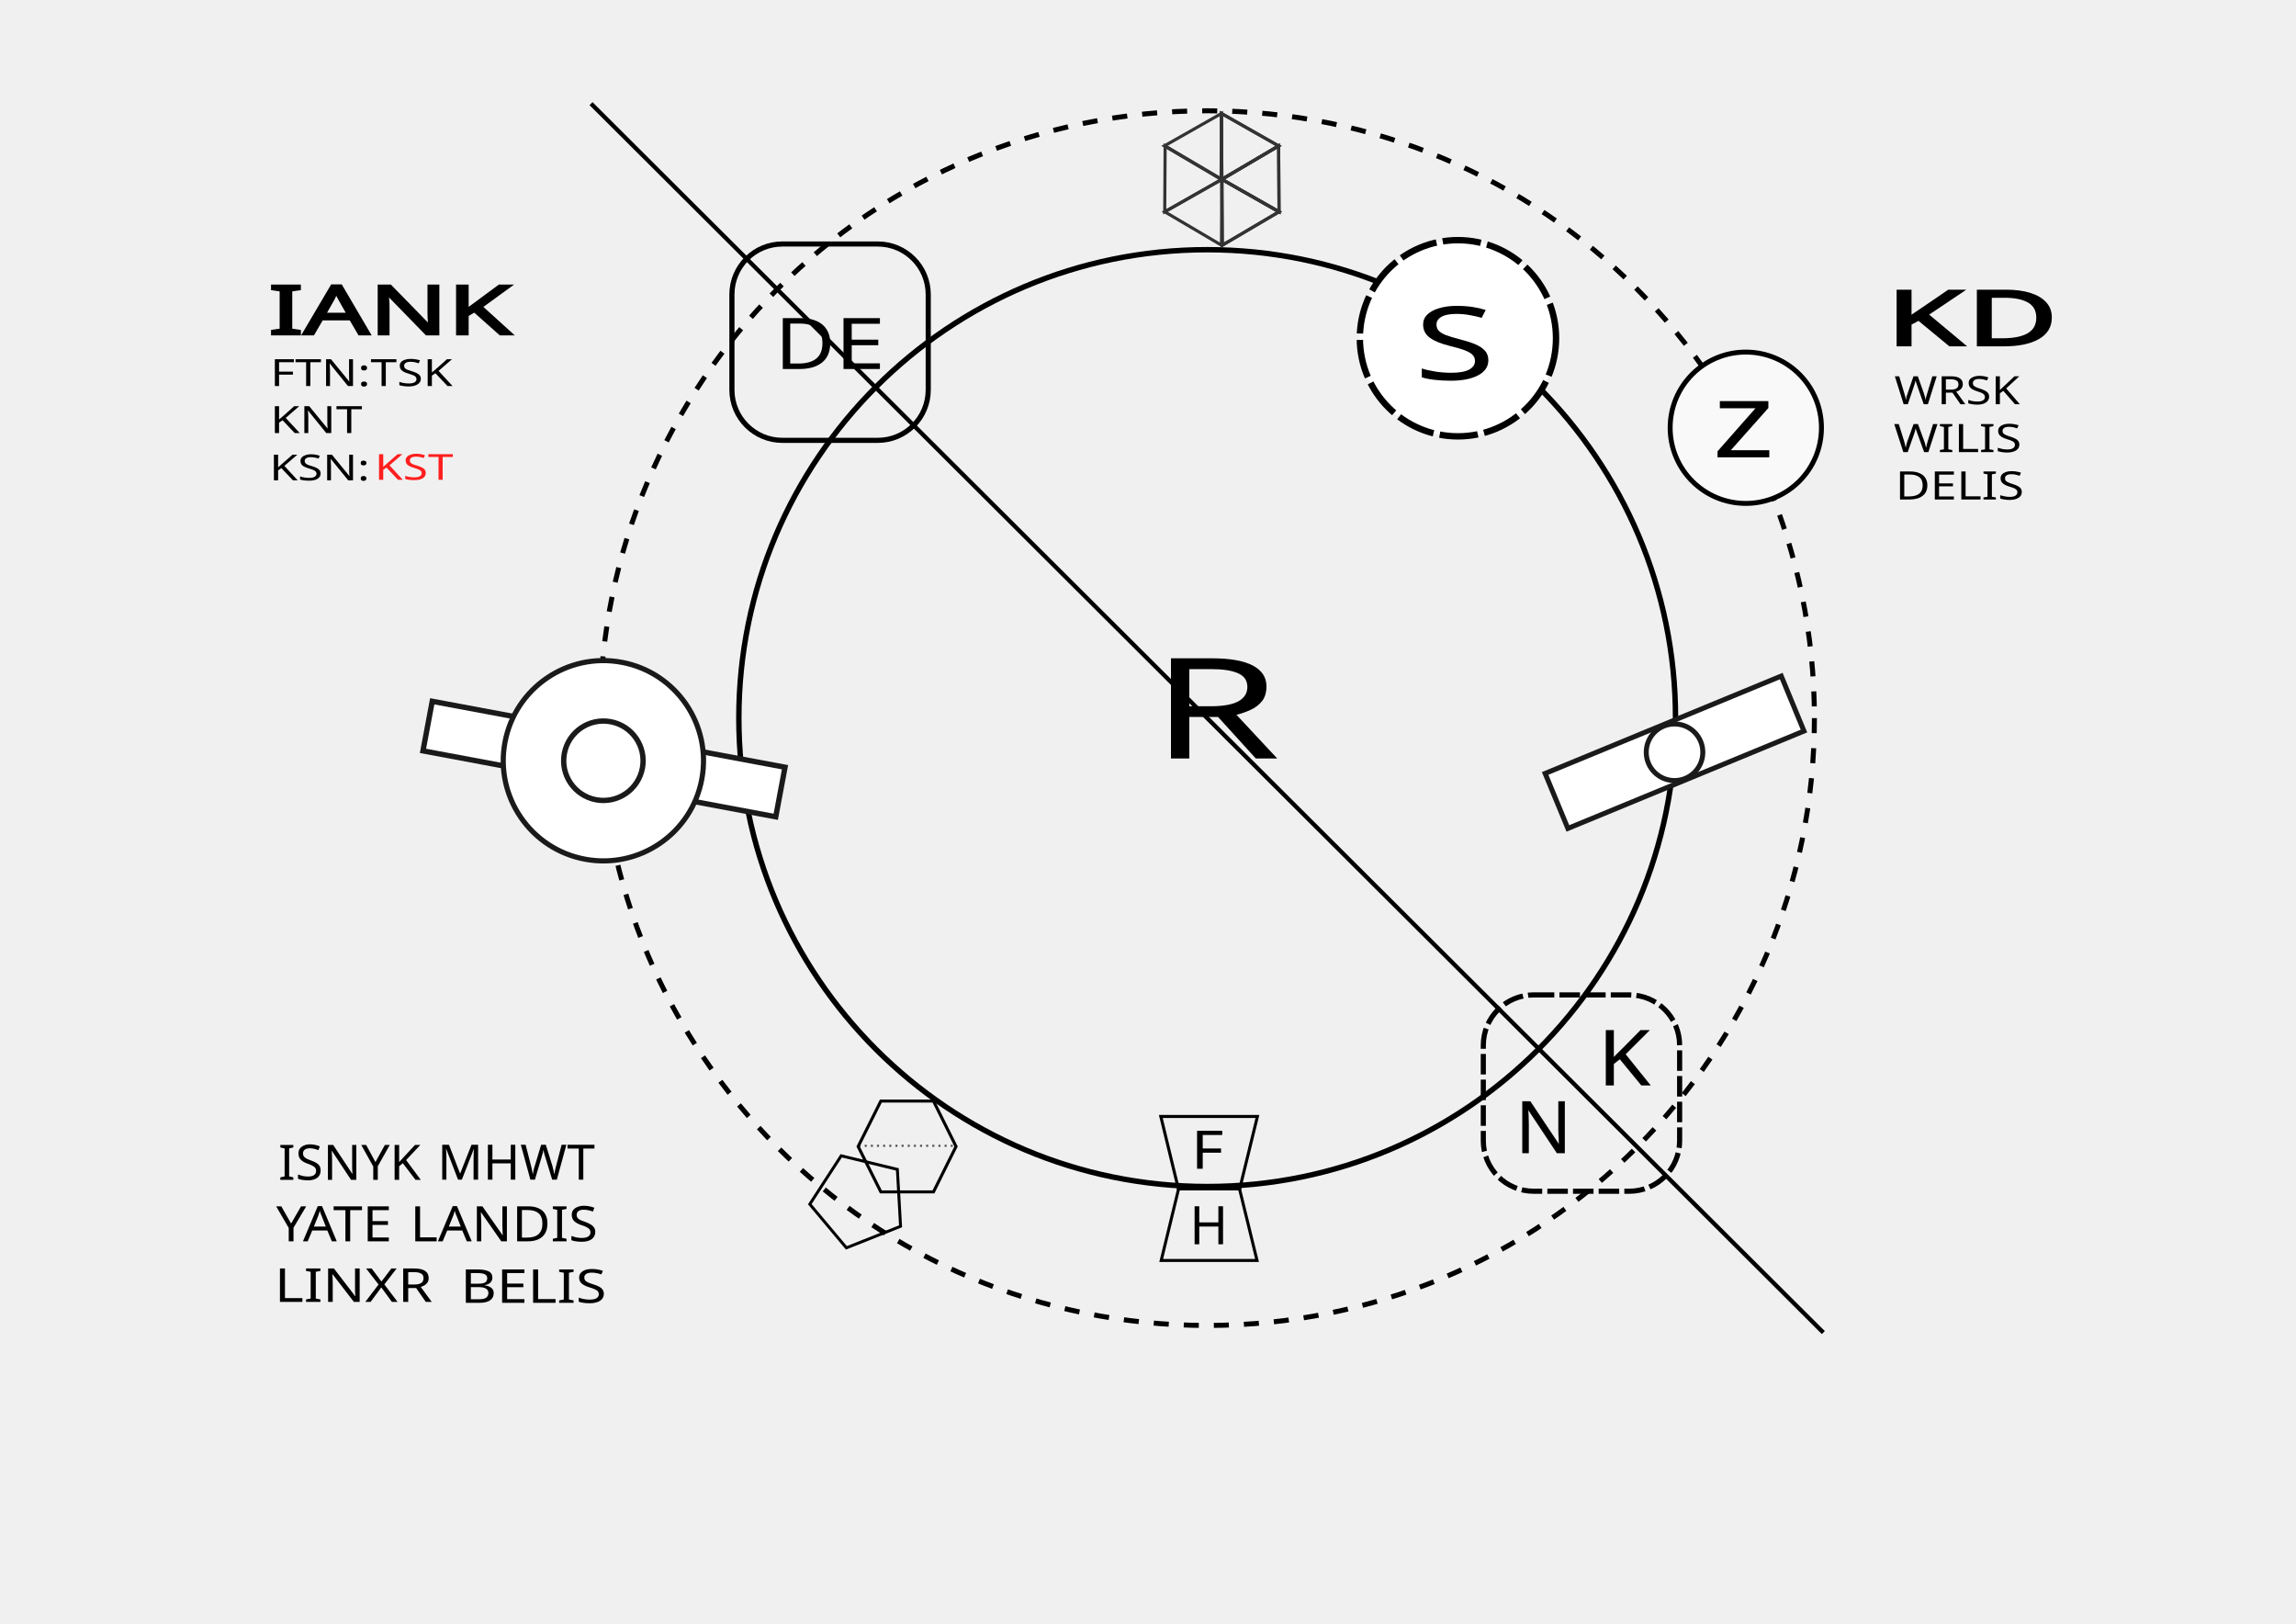
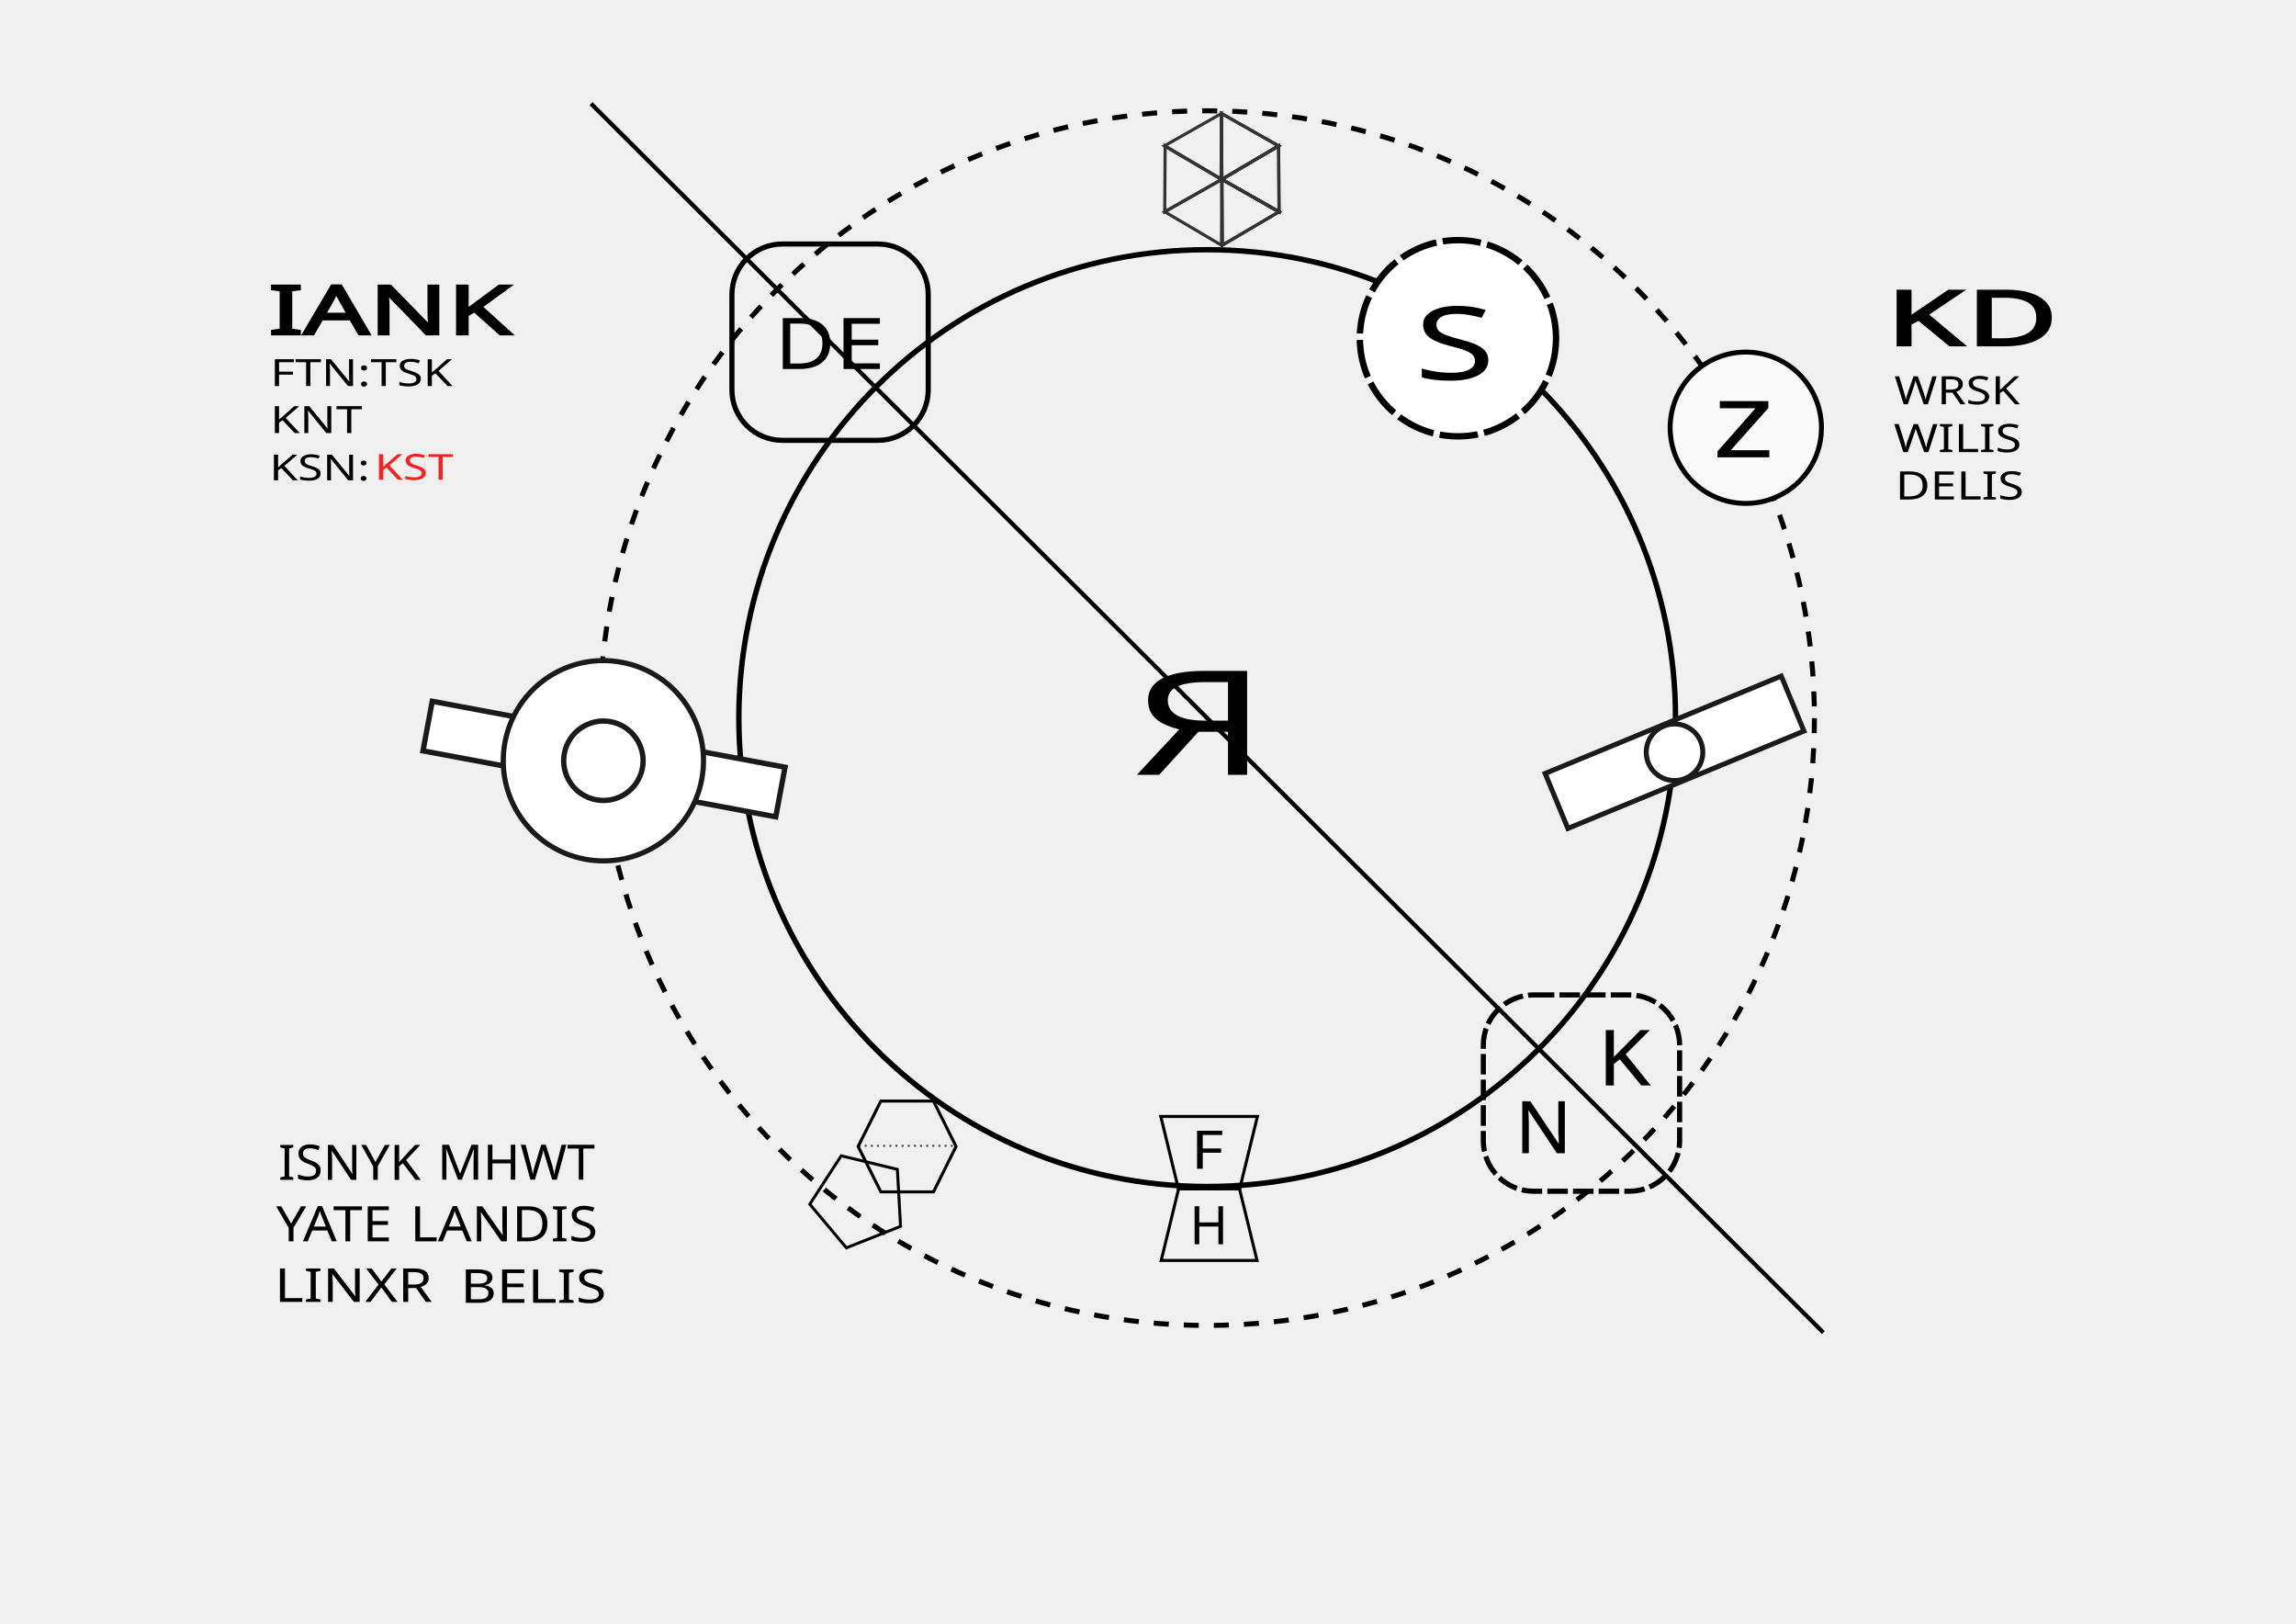
- <svg xmlns="http://www.w3.org/2000/svg" width="297mm" height="210mm" viewBox="0 0 297 210" version="1.1" id="svg5">
-   <defs id="defs2">
-     </defs>
+ <svg xmlns="http://www.w3.org/2000/svg" width="297mm" height="210mm" viewBox="0 0 297 210" version="1.1" id="svg5" xml:space="preserve">
+   <defs id="defs2" />
  <g id="layer1">
    <path id="path932" style="fill:none;stroke:#000000;stroke-width:0.648;stroke-dasharray:1.945, 1.945" d="M 234.705,92.877 A 78.55,78.55 0 0 1 156.156,171.426 78.55,78.55 0 0 1 77.606,92.877 78.55,78.55 0 0 1 156.156,14.327 78.55,78.55 0 0 1 234.705,92.877 Z" />
    <path id="circle12469" style="fill:none;stroke:#000000;stroke-width:0.7" d="M 216.738,92.877 A 60.582,60.582 0 0 1 156.156,153.459 60.582,60.582 0 0 1 95.573,92.877 60.582,60.582 0 0 1 156.156,32.294 60.582,60.582 0 0 1 216.738,92.877 Z" />
    <path style="fill:#000000;stroke:#4d4d4d;stroke-width:0.265;stroke-linecap:butt;stroke-linejoin:miter;stroke-dasharray:0.265, 0.53;stroke-dashoffset:0;stroke-opacity:1" d="m 111.058,148.19 h 12.621" id="path5" />
    <path id="path38" d="M 76.453,13.405 235.859,172.348" style="fill:#000000;fill-opacity:1;stroke:#000000;stroke-width:0.55;stroke-linecap:butt;stroke-linejoin:miter;stroke-miterlimit:4;stroke-dasharray:none;stroke-dashoffset:0;stroke-opacity:1" />
    <path id="rect1002-0" style="fill:#ffffff;stroke:#1a1a1a;stroke-width:0.691;stroke-dasharray:none" d="m 55.913,90.702 45.633,8.527 -1.198,6.41 -45.633,-8.527 z" />
    <path id="circle1004-4" style="fill:#ffffff;stroke:#1a1a1a;stroke-width:0.665;stroke-dasharray:none" d="M 90.783,100.769 A 12.952,12.952 0 0 1 75.672,111.122 12.952,12.952 0 0 1 65.319,96.011 12.952,12.952 0 0 1 80.43,85.659 12.952,12.952 0 0 1 90.783,100.769 Z" />
    <path id="circle1006-9" style="fill:none;stroke:#1a1a1a;stroke-width:0.69;stroke-dasharray:none" d="m 83.1,99.334 a 5.136,5.136 0 0 1 -5.992,4.105 5.136,5.136 0 0 1 -4.105,-5.992 5.136,5.136 0 0 1 5.992,-4.105 5.136,5.136 0 0 1 4.105,5.992 z" />
    <path id="circle1008-2" style="fill:none;stroke-width:0.69;stroke-dasharray:none" d="m 82.102,99.147 a 4.121,4.121 0 0 1 -4.808,3.294 4.121,4.121 0 0 1 -3.294,-4.808 4.121,4.121 0 0 1 4.808,-3.294 4.121,4.121 0 0 1 3.294,4.808 z" />
    <path style="fill:none;stroke:#000000;stroke-width:0.378;stroke-linecap:butt;stroke-linejoin:miter;stroke-miterlimit:5.5;stroke-dasharray:none;stroke-opacity:1" d="m 104.751,155.744 4.062,-6.26 7.267,1.758 0.412,7.362 -7.006,2.784 z" id="path1071" />
    <text id="text31076" y="42.513" x="31.055" style="font-size:5.475px;line-height:1.25;font-family:sans-serif;fill:#000000;stroke:none;stroke-width:0.411" xml:space="preserve" transform="scale(1.125619,0.8884)">
      <tspan style="fill:#000000;stroke:none;stroke-width:0.411" y="42.513" x="31.055" id="tspan31074" />
      <tspan style="fill:#000000;stroke:none;stroke-width:0.411" y="49.357" x="31.055" id="tspan9" />
      <tspan style="fill:#000000;stroke:none;stroke-width:0.411" y="56.2" x="31.055" id="tspan5">FTN:TSK</tspan>
      <tspan style="fill:#000000;stroke:none;stroke-width:0.411" y="63.044" x="31.055" id="tspan36">KNT</tspan>
      <tspan style="fill:#000000;stroke:none;stroke-width:0.411" y="69.887" x="31.055" id="tspan11" />
      <tspan style="fill:#000000;stroke:none;stroke-width:0.411" y="76.73" x="31.055" id="tspan10" />
    </text>
    <path style="fill:none;stroke:#000000;stroke-width:0.392;stroke-linecap:butt;stroke-linejoin:miter;stroke-miterlimit:8;stroke-dasharray:none;stroke-opacity:1" d="m 150.159,144.399 2.27,9.347 h 7.936 l 2.289,-9.347 z" id="path34220" />
    <text id="text24080-5" y="159.157" x="155.589" style="font-size:6.804px;line-height:1.25;font-family:sans-serif;stroke-width:0.51" xml:space="preserve" transform="scale(0.9890069,1.011115)">
      <tspan style="stroke-width:0.51" y="159.157" x="155.589" id="tspan24078-8">H</tspan>
    </text>
    <path style="fill:none;stroke:#000000;stroke-width:0.389px;stroke-linecap:butt;stroke-linejoin:miter;stroke-miterlimit:8;stroke-dasharray:none;stroke-opacity:1" d="m 150.209,163.019 2.252,-9.273 h 7.873 l 2.27,9.273 z" id="path314" />
    <path id="rect12467" style="fill:none;stroke:#000000;stroke-width:0.664;stroke-dasharray:2.656, 0.664" d="m 198.401,128.674 h 12.342 c 3.616,0 6.526,2.911 6.526,6.526 v 12.342 c 0,3.616 -2.911,6.526 -6.526,6.526 H 198.401 c -3.616,0 -6.526,-2.911 -6.526,-6.526 v -12.342 c 0,-3.616 2.911,-6.526 6.526,-6.526 z" />
    <text id="text12587" y="26.117" x="28.223" style="font-size:10.839px;line-height:0;font-family:sans-serif;fill:#000000;stroke:#000000;stroke-width:0.34;stroke-dasharray:none" xml:space="preserve" transform="scale(1.230601,0.8126113)">
      <tspan style="line-height:1.25;fill:#000000;stroke:#000000;stroke-width:0.34;stroke-dasharray:none" y="26.117" x="28.223" id="tspan12579" />
      <tspan style="line-height:1.25;fill:#000000;stroke:#000000;stroke-width:0.34;stroke-dasharray:none" y="39.665" x="28.223" id="tspan12581" />
      <tspan style="font-style:normal;font-variant:normal;font-weight:normal;font-stretch:normal;line-height:1.25;font-family:sans-serif;-inkscape-font-specification:sans-serif;fill:#000000;stroke:#000000;stroke-width:0.34;stroke-dasharray:none" id="tspan34" x="28.223" y="53.213">IANK</tspan>
      <tspan style="line-height:1.25;fill:#000000;stroke:#000000;stroke-width:0.34;stroke-dasharray:none" y="66.761" x="28.223" id="tspan12583" />
      <tspan style="line-height:1.25;fill:#000000;stroke:#000000;stroke-width:0.34;stroke-dasharray:none" y="73.535" x="28.223" id="tspan12585" />
    </text>
    <text id="text12597" y="156.301" x="40.219" style="font-size:3.528px;line-height:1.25;font-family:sans-serif;stroke-width:0.265" xml:space="preserve">
      <tspan style="stroke-width:0.265" y="156.301" x="40.219" id="tspan12589" />
      <tspan style="stroke-width:0.265" y="160.71" x="40.219" id="tspan12591" />
      <tspan style="stroke-width:0.265" y="165.12" x="40.219" id="tspan12593" />
      <tspan style="stroke-width:0.265" y="169.53" x="40.219" id="tspan12595" />
    </text>
    <text xml:space="preserve" style="font-size:10.472px;line-height:1.25;font-family:sans-serif;letter-spacing:0px;stroke:#000000;stroke-width:0.04;stroke-dasharray:none" x="196.937" y="147.316" id="text12605" transform="scale(1.0495,0.952835)">
      <tspan id="tspan12603" style="stroke:#000000;stroke-width:0.04;stroke-dasharray:none" x="196.937" y="147.316">K</tspan>
    </text>
    <text id="text35510" y="164.932" x="141.179" style="font-size:7.506px;line-height:1.25;font-family:sans-serif;stroke-width:0.563" xml:space="preserve" transform="scale(1.091131,0.9164802)">
      <tspan style="stroke-width:0.563" y="164.932" x="141.179" id="tspan35508">F</tspan>
    </text>
    <text xml:space="preserve" style="font-size:9.495px;line-height:1.25;font-family:sans-serif;letter-spacing:0px;stroke:#000000;stroke-width:0.04;stroke-dasharray:none" x="192.787" y="151.607" id="text6192" transform="scale(1.016714,0.9835609)">
      <tspan id="tspan6190" style="stroke:#000000;stroke-width:0.04;stroke-dasharray:none" x="192.787" y="151.607">N</tspan>
    </text>
    <path id="path47-7-0" d="m 150.664,27.391 0.052,-8.519 7.341,4.323 z" style="fill:none;fill-opacity:1;stroke:#333333;stroke-width:0.4;stroke-linecap:butt;stroke-linejoin:miter;stroke-miterlimit:4;stroke-dasharray:none;stroke-opacity:1" />
    <path id="path1481-2" d="m 150.664,27.391 7.341,4.323 0.052,-8.519 z" style="fill:none;fill-opacity:1;stroke:#333333;stroke-width:0.4;stroke-linecap:butt;stroke-linejoin:miter;stroke-miterlimit:4;stroke-dasharray:none;stroke-opacity:1" />
    <path id="path2471-0" d="m 165.45,27.391 -0.052,-8.519 -7.341,4.323 z" style="fill:none;fill-opacity:1;stroke:#333333;stroke-width:0.4;stroke-linecap:butt;stroke-linejoin:miter;stroke-miterlimit:4;stroke-dasharray:none;stroke-opacity:1" />
    <path id="path2473-6" d="m 165.45,27.391 -7.341,4.323 -0.052,-8.519 z" style="fill:none;fill-opacity:1;stroke:#333333;stroke-width:0.4;stroke-linecap:butt;stroke-linejoin:miter;stroke-miterlimit:4;stroke-dasharray:none;stroke-opacity:1" />
    <path id="path2481-3" d="m 165.45,27.391 -0.052,-8.519 -7.341,4.323 z" style="fill:none;fill-opacity:1;stroke:#333333;stroke-width:0.4;stroke-linecap:butt;stroke-linejoin:miter;stroke-miterlimit:4;stroke-dasharray:none;stroke-opacity:1" />
    <path id="path2483-0" d="m 165.45,27.391 -7.341,4.323 -0.052,-8.519 z" style="fill:none;fill-opacity:1;stroke:#333333;stroke-width:0.4;stroke-linecap:butt;stroke-linejoin:miter;stroke-miterlimit:4;stroke-dasharray:none;stroke-opacity:1" />
    <path id="path2493-9" d="m 150.612,18.872 7.341,4.323 0.052,-8.519 z" style="fill:none;fill-opacity:1;stroke:#333333;stroke-width:0.4;stroke-linecap:butt;stroke-linejoin:miter;stroke-miterlimit:4;stroke-dasharray:none;stroke-opacity:1" />
    <path id="path2495-5" d="m 165.397,18.872 -7.341,4.323 -0.052,-8.519 z" style="fill:none;fill-opacity:1;stroke:#333333;stroke-width:0.4;stroke-linecap:butt;stroke-linejoin:miter;stroke-miterlimit:4;stroke-dasharray:none;stroke-opacity:1" />
    <path id="path2497-5" d="m 165.397,18.872 -7.341,4.323 -0.052,-8.519 z" style="fill:none;fill-opacity:1;stroke:#333333;stroke-width:0.4;stroke-linecap:butt;stroke-linejoin:miter;stroke-miterlimit:4;stroke-dasharray:none;stroke-opacity:1" />
    <path style="fill:none;stroke:#000000;stroke-width:0.392;stroke-linecap:butt;stroke-linejoin:miter;stroke-miterlimit:5.5;stroke-dasharray:none;stroke-opacity:1" d="m 111.006,148.278 2.937,-5.874 h 6.809 l 2.918,5.874 -2.918,5.874 h -6.809 z" id="path43" />
    <path style="fill:none;stroke:#000000;stroke-width:0.265px;stroke-linecap:butt;stroke-linejoin:miter;stroke-opacity:1" d="M 111.145,148.203 Z" id="path4" />
    <text xml:space="preserve" style="font-size:12.605px;line-height:1.25;font-family:sans-serif;letter-spacing:0px;fill:#000000;fill-opacity:1;stroke:#000000;stroke-width:0.368;stroke-dasharray:none;stroke-opacity:1" x="190.932" y="57.064" id="text2" transform="scale(1.278018,0.7824613)">
      <tspan id="tspan2" style="fill:#000000;fill-opacity:1;stroke:#000000;stroke-width:0.368;stroke-dasharray:none;stroke-opacity:1" x="190.932" y="57.064">K</tspan>
    </text>
    <text xml:space="preserve" style="font-size:12.605px;line-height:1.25;font-family:sans-serif;letter-spacing:0px;fill:#000000;fill-opacity:1;stroke:#000000;stroke-width:0.368;stroke-dasharray:none;stroke-opacity:1" x="199.054" y="57.064" id="text7" transform="scale(1.278018,0.7824613)">
      <tspan id="tspan7" style="fill:#000000;fill-opacity:1;stroke:#000000;stroke-width:0.368;stroke-dasharray:none;stroke-opacity:1" x="199.054" y="57.064">D</tspan>
    </text>
    <text xml:space="preserve" style="font-size:10.3px;line-height:1.25;font-family:sans-serif;letter-spacing:0px;stroke-width:0.644" x="248.551" y="43.105" id="text8" transform="scale(1.033414,0.967666)">
      <tspan id="tspan8" style="stroke-width:0.644" x="248.551" y="43.105" />
    </text>
    <path id="path12" style="fill:#ffffff;stroke:#1a1a1a;stroke-width:0.643;stroke-dasharray:none" d="m 199.873,100.032 30.542,-12.595 2.939,7.112 -30.542,12.595 z" />
    <path id="path13" style="fill:#ffffff;stroke:#1a1a1a;stroke-width:0.643;stroke-dasharray:none" d="m 220.27,97.306 a 3.66,3.66 0 0 1 -3.673,3.647 3.66,3.66 0 0 1 -3.647,-3.673 3.66,3.66 0 0 1 3.673,-3.647 3.66,3.66 0 0 1 3.647,3.673 z" />
    <text id="text23" y="50.277" x="30.977" style="font-size:5.24px;line-height:1.25;font-family:sans-serif;fill:#000000;fill-opacity:1;stroke:none;stroke-width:0.14;stroke-dasharray:none;stroke-opacity:0.927" xml:space="preserve" transform="scale(1.125619,0.8884)">
      <tspan style="fill:#000000;fill-opacity:1;stroke:none;stroke-width:0.14;stroke-dasharray:none;stroke-opacity:0.927" y="50.277" x="30.977" id="tspan13" />
      <tspan style="fill:#000000;fill-opacity:1;stroke:none;stroke-width:0.14;stroke-dasharray:none;stroke-opacity:0.927" y="56.827" x="30.977" id="tspan14" />
      <tspan style="fill:#000000;fill-opacity:1;stroke:none;stroke-width:0.14;stroke-dasharray:none;stroke-opacity:0.927" y="63.378" x="30.977" id="tspan15" />
      <tspan style="fill:#000000;fill-opacity:1;stroke:none;stroke-width:0.14;stroke-dasharray:none;stroke-opacity:0.927" y="69.928" x="30.977" id="tspan21">KSN:</tspan>
      <tspan style="fill:#000000;fill-opacity:1;stroke:none;stroke-width:0.14;stroke-dasharray:none;stroke-opacity:0.927" y="76.479" x="30.977" id="tspan22" />
      <tspan style="fill:#000000;fill-opacity:1;stroke:none;stroke-width:0.14;stroke-dasharray:none;stroke-opacity:0.927" y="83.029" x="30.977" id="tspan23" />
    </text>
    <text id="text12601" y="11.655" x="-64.275" style="font-size:5.874px;line-height:1.25;font-family:sans-serif;fill:#000000;stroke-width:0.441" xml:space="preserve">
      <tspan id="tspan12599" style="fill:#000000;stroke-width:0.441" y="11.655" x="-64.275" />
    </text>
    <text id="text10705-7" y="54.843" x="354.88" style="font-size:5.522px;line-height:1.25;font-family:sans-serif;fill:#000000;stroke-width:0.414" xml:space="preserve">
      <tspan style="fill:#000000;stroke-width:0.414" y="54.843" x="354.88" id="tspan11155-7" />
      <tspan id="tspan10701-5" style="fill:#000000;stroke-width:0.414" y="61.746" x="354.88" />
      <tspan id="tspan10703-5" style="fill:#000000;stroke-width:0.414" y="68.649" x="354.88" />
    </text>
    <text id="text46" y="150.574" x="31.435" style="font-size:6.072px;line-height:1.25;font-family:sans-serif;fill:#000000;stroke:#000000;stroke-width:0;stroke-dasharray:none" xml:space="preserve" transform="scale(1.071535,0.9332407)">
      <tspan style="fill:#000000;stroke:#000000;stroke-width:0;stroke-dasharray:none" y="150.574" x="31.435" id="tspan41" />
      <tspan style="fill:#000000;stroke:#000000;stroke-width:0;stroke-dasharray:none" y="158.165" x="31.435" id="tspan42" />
      <tspan style="fill:#000000;stroke:#000000;stroke-width:0;stroke-dasharray:none" y="165.755" x="31.435" id="tspan44" />
      <tspan style="fill:#000000;stroke:#000000;stroke-width:0;stroke-dasharray:none" y="173.346" x="31.435" id="tspan45" />
      <tspan style="fill:#000000;stroke:#000000;stroke-width:0;stroke-dasharray:none" y="180.936" x="31.435" id="tspan46" />
    </text>
    <text id="text12587-5" y="184.033" x="32.492" style="font-size:6.603px;line-height:1.25;font-family:sans-serif;fill:#000000;stroke:none;stroke-width:0;stroke-dasharray:none" xml:space="preserve" transform="scale(1.092978,0.9149315)">
      <tspan style="fill:#000000;stroke:none;stroke-width:0;stroke-dasharray:none" y="184.033" x="32.492" id="tspan29602-0">LINXR</tspan>
      <tspan style="fill:#000000;stroke:none;stroke-width:0;stroke-dasharray:none" y="192.287" x="32.492" id="tspan12583-4" />
      <tspan style="fill:#000000;stroke:none;stroke-width:0;stroke-dasharray:none" y="200.54" x="32.492" id="tspan12585-1" />
    </text>
    <text id="text66" y="184.165" x="54.492" style="font-size:6.603px;line-height:1.25;font-family:sans-serif;stroke:#000000;stroke-width:0;stroke-dasharray:none;stroke-opacity:1" xml:space="preserve" transform="scale(1.092978,0.9149315)">
      <tspan style="stroke:#000000;stroke-width:0;stroke-dasharray:none;stroke-opacity:1" y="184.165" x="54.492" id="tspan64">BELIS</tspan>
      <tspan style="stroke:#000000;stroke-width:0;stroke-dasharray:none;stroke-opacity:1" y="192.418" x="54.492" id="tspan65" />
      <tspan style="stroke:#000000;stroke-width:0;stroke-dasharray:none;stroke-opacity:1" y="200.672" x="54.492" id="tspan66" />
    </text>
    <path id="circle12537-9" style="fill:#f9f9f9;stroke:#000000;stroke-width:0.637" d="m 235.615,55.322 a 9.786,9.786 0 0 1 -9.786,9.786 9.786,9.786 0 0 1 -9.786,-9.786 9.786,9.786 0 0 1 9.786,-9.786 9.786,9.786 0 0 1 9.786,9.786 z" />
    <text id="text2301-22" y="73.506" x="295.274" style="font-size:5.134px;line-height:1.25;font-family:sans-serif;fill:#000000;stroke-width:0.385" xml:space="preserve" transform="scale(1.084013,0.9224983)">
      <tspan style="fill:#000000;stroke-width:0.385" y="73.506" x="295.274" rotate="0 0 0 0 0 0" id="tspan1-4" />
    </text>
    <text id="text34" y="50.581" x="221.9" style="font-size:5.586px;line-height:1.25;font-family:sans-serif;stroke-width:0.419" xml:space="preserve" transform="scale(1.103939,0.9058474)">
      <tspan style="stroke-width:0.419" y="50.581" x="221.9" id="tspan30-1" />
      <tspan style="stroke-width:0.419" y="57.564" x="221.9" id="tspan31-0" />
      <tspan style="stroke-width:0.419" y="64.546" x="221.9" id="tspan32-3">WILIS</tspan>
      <tspan style="stroke-width:0.419" y="71.529" x="221.9" id="tspan33" />
      <tspan style="stroke-width:0.419" y="78.511" x="221.9" id="tspan34-6" />
    </text>
    <text id="text55" y="57.353" x="222.088" style="font-size:5.586px;line-height:1.25;font-family:sans-serif;stroke-width:0.419" xml:space="preserve" transform="scale(1.103939,0.9058474)">
      <tspan style="stroke-width:0.419" y="57.353" x="222.088" id="tspan51" />
      <tspan style="stroke-width:0.419" y="64.335" x="222.088" id="tspan52" />
      <tspan style="stroke-width:0.419" y="71.317" x="222.088" id="tspan53">DELIS</tspan>
      <tspan style="stroke-width:0.419" y="78.3" x="222.088" id="tspan54" />
      <tspan style="stroke-width:0.419" y="85.282" x="222.088" id="tspan55" />
    </text>
    <path id="path1182-4" style="fill:#ffffff;stroke:#000000;stroke-width:0.826;stroke-dasharray:4.956, 0.826" d="m 201.28,43.747 a 12.688,12.688 0 0 1 -12.688,12.688 12.688,12.688 0 0 1 -12.688,-12.688 12.688,12.688 0 0 1 12.688,-12.688 12.688,12.688 0 0 1 12.688,12.688 z" />
    <text id="text58" y="166.99" x="51.003" style="font-size:6.588px;line-height:1.25;font-family:sans-serif;stroke-width:0.494" xml:space="preserve" transform="scale(1.040166,0.9613849)">
      <tspan style="stroke-width:0.494" y="166.99" x="51.003" id="tspan56">LANDIS</tspan>
      <tspan style="stroke-width:0.494" y="175.224" x="51.003" id="tspan57" />
      <tspan style="stroke-width:0.494" y="183.459" x="51.003" id="tspan58" />
    </text>
    <rect ry="6.526" rx="6.526" y="31.557" x="94.678" height="25.394" width="25.394" id="rect1002-8" style="fill:none;fill-opacity:1;stroke:#000000;stroke-width:0.664;stroke-miterlimit:4;stroke-dasharray:none;stroke-dashoffset:0" />
    <text xml:space="preserve" style="font-size:10.441px;line-height:1.25;font-family:sans-serif;letter-spacing:0px;stroke-width:0.653" x="95.304" y="54.064" id="text151-9" transform="scale(1.132816,0.882756)">
      <tspan id="tspan149-2" style="stroke-width:0.653" x="95.304" y="54.064">E</tspan>
    </text>
    <text xml:space="preserve" style="font-size:9.952px;line-height:1.25;font-family:sans-serif;letter-spacing:0px;stroke-width:0.622" x="92.814" y="51.531" id="text5-1" transform="scale(1.079731,0.9261563)">
      <tspan id="tspan5-4" style="font-style:normal;font-variant:normal;font-weight:normal;font-stretch:normal;font-family:sans-serif;-inkscape-font-specification:sans-serif;stroke-width:0.622" x="92.814" y="51.531">D</tspan>
    </text>
    <text id="text49" y="154.639" x="55.818" style="font-size:6.419px;line-height:1.25;font-family:sans-serif;stroke-width:0.481" xml:space="preserve" transform="scale(1.013549,0.9866322)">
      <tspan style="stroke-width:0.481" y="154.639" x="55.818" id="tspan43">MHWT</tspan>
      <tspan style="stroke-width:0.481" y="162.663" x="55.818" id="tspan47" />
      <tspan style="stroke-width:0.481" y="170.687" x="55.818" id="tspan49" />
    </text>
    <text id="text69" y="166.99" x="34.344" style="font-size:6.588px;line-height:1.25;font-family:sans-serif;stroke-width:0.494" xml:space="preserve" transform="scale(1.040166,0.9613849)">
      <tspan style="stroke-width:0.494" y="166.99" x="34.344" id="tspan62">YATE</tspan>
      <tspan style="stroke-width:0.494" y="175.224" x="34.344" id="tspan63" />
      <tspan style="stroke-width:0.494" y="183.459" x="34.344" id="tspan69" />
    </text>
    <text id="text77" y="154.663" x="35.526" style="font-size:6.419px;line-height:1.25;font-family:sans-serif;stroke-width:0.481" xml:space="preserve" transform="scale(1.013549,0.9866322)">
      <tspan style="stroke-width:0.481" y="154.663" x="35.526" id="tspan75">ISNYK </tspan>
      <tspan style="stroke-width:0.481" y="162.687" x="35.526" id="tspan76" />
      <tspan style="stroke-width:0.481" y="170.711" x="35.526" id="tspan77" />
    </text>
    <text id="text101" y="50.198" x="43.057" style="font-size:5.24px;line-height:1.25;font-family:sans-serif;fill:#ff1e1e;fill-opacity:1;stroke:#ff1c1c;stroke-width:0;stroke-dasharray:none;stroke-opacity:1" xml:space="preserve" transform="scale(1.125619,0.8884)">
      <tspan style="fill:#ff1e1e;fill-opacity:1;stroke:#ff1c1c;stroke-width:0;stroke-dasharray:none;stroke-opacity:1" y="50.198" x="43.057" id="tspan96" />
      <tspan style="fill:#ff1e1e;fill-opacity:1;stroke:#ff1c1c;stroke-width:0;stroke-dasharray:none;stroke-opacity:1" y="56.749" x="43.057" id="tspan97" />
      <tspan style="fill:#ff1e1e;fill-opacity:1;stroke:#ff1c1c;stroke-width:0;stroke-dasharray:none;stroke-opacity:1" y="63.299" x="43.057" id="tspan98" />
      <tspan style="fill:#ff1e1e;fill-opacity:1;stroke:#ff1c1c;stroke-width:0;stroke-dasharray:none;stroke-opacity:1" y="69.85" x="43.057" id="tspan99">KST</tspan>
      <tspan style="fill:#ff1e1e;fill-opacity:1;stroke:#ff1c1c;stroke-width:0;stroke-dasharray:none;stroke-opacity:1" y="76.4" x="43.057" id="tspan100" />
      <tspan style="fill:#ff1e1e;fill-opacity:1;stroke:#ff1c1c;stroke-width:0;stroke-dasharray:none;stroke-opacity:1" y="82.95" x="43.057" id="tspan101" />
    </text>
    <text xml:space="preserve" style="font-size:15.211px;line-height:1.25;font-family:sans-serif;letter-spacing:0px;fill:#000000;fill-opacity:1;stroke:#000000;stroke-width:0;stroke-dasharray:none;stroke-opacity:1" x="197.404" y="66.369" id="text26" transform="scale(1.122105,0.8911824)">
      <tspan id="tspan26" style="fill:#000000;fill-opacity:1;stroke:#000000;stroke-width:0;stroke-dasharray:none;stroke-opacity:1" x="197.404" y="66.369">z</tspan>
    </text>
    <text xml:space="preserve" style="font-size:15.854px;line-height:1.25;font-family:sans-serif;letter-spacing:0px;fill:#000000;fill-opacity:1;stroke:#000000;stroke-width:0;stroke-dasharray:none;stroke-opacity:1" x="152.131" y="59.056" id="text26-7" transform="scale(1.202516,0.8315896)">
      <tspan id="tspan26-2" style="fill:#000000;fill-opacity:1;stroke:#000000;stroke-width:0;stroke-dasharray:none;stroke-opacity:1" x="152.131" y="59.056">S</tspan>
    </text>
    <text id="text32" y="84.632" x="298.252" style="font-size:5.522px;line-height:1.25;font-family:sans-serif;fill:#000000;stroke-width:0.414" xml:space="preserve">
      <tspan style="fill:#000000;stroke-width:0.414" y="84.632" x="298.252" id="tspan30" />
      <tspan id="tspan31" style="fill:#000000;stroke-width:0.414" y="91.534" x="298.252" />
      <tspan id="tspan32" style="fill:#000000;stroke-width:0.414" y="98.437" x="298.252" />
    </text>
    <text id="text74" y="43.03" x="225.654" style="font-size:5.495px;line-height:1.25;font-family:sans-serif;stroke-width:0.412" xml:space="preserve" transform="scale(1.085926,0.9208733)">
      <tspan style="stroke-width:0.412" y="43.03" x="225.654" id="tspan70" />
      <tspan style="stroke-width:0.412" y="49.899" x="225.654" id="tspan71" />
      <tspan style="stroke-width:0.412" y="56.767" x="225.654" id="tspan72">WRSK</tspan>
      <tspan style="stroke-width:0.412" y="63.636" x="225.654" id="tspan73" />
      <tspan style="stroke-width:0.412" y="70.504" x="225.654" id="tspan74" />
    </text>
    <text id="text90" y="51.779" x="209.365" style="font-size:0.37px;line-height:1.25;font-family:sans-serif;fill:#f2f2f2;fill-opacity:1;stroke:none;stroke-width:0.002;stroke-dasharray:none;stroke-opacity:1" xml:space="preserve" transform="scale(1.233196,0.810901)">
      <tspan style="fill:#f2f2f2;fill-opacity:1;stroke:none;stroke-width:0.002;stroke-dasharray:none;stroke-opacity:1" y="51.779" x="209.365" id="tspan86" />
      <tspan style="fill:#f2f2f2;fill-opacity:1;stroke:none;stroke-width:0.002;stroke-dasharray:none;stroke-opacity:1" y="52.241" x="209.365" id="tspan87" />
-       <tspan style="fill:#f2f2f2;fill-opacity:1;stroke:none;stroke-width:0.002;stroke-dasharray:none;stroke-opacity:1" y="52.704" x="209.365" id="tspan88">吴金春</tspan>
+       <tspan style="fill:#f2f2f2;fill-opacity:1;stroke:none;stroke-width:0.002;stroke-dasharray:none;stroke-opacity:1" y="52.704" x="209.365" id="tspan88">维吾尔-</tspan>
      <tspan style="fill:#f2f2f2;fill-opacity:1;stroke:none;stroke-width:0.002;stroke-dasharray:none;stroke-opacity:1" y="53.176" x="209.365" id="tspan91">VZN~CHN</tspan>
      <tspan style="fill:#f2f2f2;fill-opacity:1;stroke:none;stroke-width:0.002;stroke-dasharray:none;stroke-opacity:1" y="53.638" x="209.365" id="tspan89" />
      <tspan style="fill:#f2f2f2;fill-opacity:1;stroke:none;stroke-width:0.002;stroke-dasharray:none;stroke-opacity:1" y="54.101" x="209.365" id="tspan90" />
    </text>
-     <text xml:space="preserve" style="font-size:21.901px;line-height:1.25;font-family:sans-serif;letter-spacing:0px;fill:#000000;fill-opacity:1;stroke:none;stroke-width:0;stroke-dasharray:none;stroke-opacity:1" x="-137.379" y="118.4" id="text92" transform="scale(-1.206903,0.8285669)">
-       <tspan id="tspan92" style="fill:#000000;fill-opacity:1;stroke:none;stroke-width:0;stroke-dasharray:none;stroke-opacity:1" x="-137.379" y="118.4">Я</tspan>
+     <text xml:space="preserve" style="font-size:22.718px;line-height:1.25;font-family:sans-serif;letter-spacing:0px;fill:#000000;fill-opacity:1;stroke:none;stroke-width:0;stroke-dasharray:none;stroke-opacity:1" x="121.353" y="120.941" id="text92" transform="scale(1.206903,0.8285669)">
+       <tspan id="tspan92" style="fill:#000000;fill-opacity:1;stroke:none;stroke-width:0;stroke-dasharray:none;stroke-opacity:1" x="121.353" y="120.941">Я</tspan>
    </text>
    <text id="text16" y="-52.898" x="-211.941" style="font-size:0.37px;line-height:1.25;font-family:sans-serif;fill:#f2f2f2;fill-opacity:1;stroke:none;stroke-width:0.002;stroke-dasharray:none;stroke-opacity:1" xml:space="preserve" transform="scale(-1.233196,-0.810901)">
      <tspan style="fill:#f2f2f2;fill-opacity:1;stroke:none;stroke-width:0.002;stroke-dasharray:none;stroke-opacity:1" y="-52.898" x="-211.941" id="tspan1" />
      <tspan style="fill:#f2f2f2;fill-opacity:1;stroke:none;stroke-width:0.002;stroke-dasharray:none;stroke-opacity:1" y="-52.435" x="-211.941" id="tspan3" />
      <tspan style="fill:#f2f2f2;fill-opacity:1;stroke:none;stroke-width:0.002;stroke-dasharray:none;stroke-opacity:1" y="-51.973" x="-211.941" id="tspan4">WU JIN CHUN</tspan>
      <tspan style="fill:#f2f2f2;fill-opacity:1;stroke:none;stroke-width:0.002;stroke-dasharray:none;stroke-opacity:1" y="-51.51" x="-211.941" id="tspan6" />
      <tspan style="fill:#f2f2f2;fill-opacity:1;stroke:none;stroke-width:0.002;stroke-dasharray:none;stroke-opacity:1" y="-51.048" x="-211.941" id="tspan12" />
      <tspan style="fill:#f2f2f2;fill-opacity:1;stroke:none;stroke-width:0.002;stroke-dasharray:none;stroke-opacity:1" y="-50.585" x="-211.941" id="tspan16" />
    </text>
+     <text id="text25" y="51.792" x="210.635" style="font-size:0.37px;line-height:1.25;font-family:sans-serif;fill:#f2f2f2;fill-opacity:1;stroke:none;stroke-width:0.002;stroke-dasharray:none;stroke-opacity:1" xml:space="preserve" transform="scale(1.233196,0.810901)">
+       <tspan style="fill:#f2f2f2;fill-opacity:1;stroke:none;stroke-width:0.002;stroke-dasharray:none;stroke-opacity:1" y="51.792" x="210.635" id="tspan17" />
+       <tspan style="fill:#f2f2f2;fill-opacity:1;stroke:none;stroke-width:0.002;stroke-dasharray:none;stroke-opacity:1" y="52.255" x="210.635" id="tspan18" />
+       <tspan style="fill:#f2f2f2;fill-opacity:1;stroke:none;stroke-width:0.002;stroke-dasharray:none;stroke-opacity:1" y="52.717" x="210.635" id="tspan19">吴金春</tspan>
+       <tspan style="fill:#f2f2f2;fill-opacity:1;stroke:none;stroke-width:0.002;stroke-dasharray:none;stroke-opacity:1" y="53.189" x="210.635" id="tspan20" />
+       <tspan style="fill:#f2f2f2;fill-opacity:1;stroke:none;stroke-width:0.002;stroke-dasharray:none;stroke-opacity:1" y="53.652" x="210.635" id="tspan24" />
+       <tspan style="fill:#f2f2f2;fill-opacity:1;stroke:none;stroke-width:0.002;stroke-dasharray:none;stroke-opacity:1" y="54.114" x="210.635" id="tspan25" />
+     </text>
+     <g id="g27">
+       <text xml:space="preserve" style="font-size:4.233px;line-height:1.25;font-family:sans-serif;letter-spacing:0px;stroke-width:0.265" x="308.23" y="44.068" id="text27">
+         <tspan id="tspan27" style="stroke-width:0.265" x="308.23" y="44.068">9</tspan>
+       </text>
+     </g>
  </g>
</svg>
